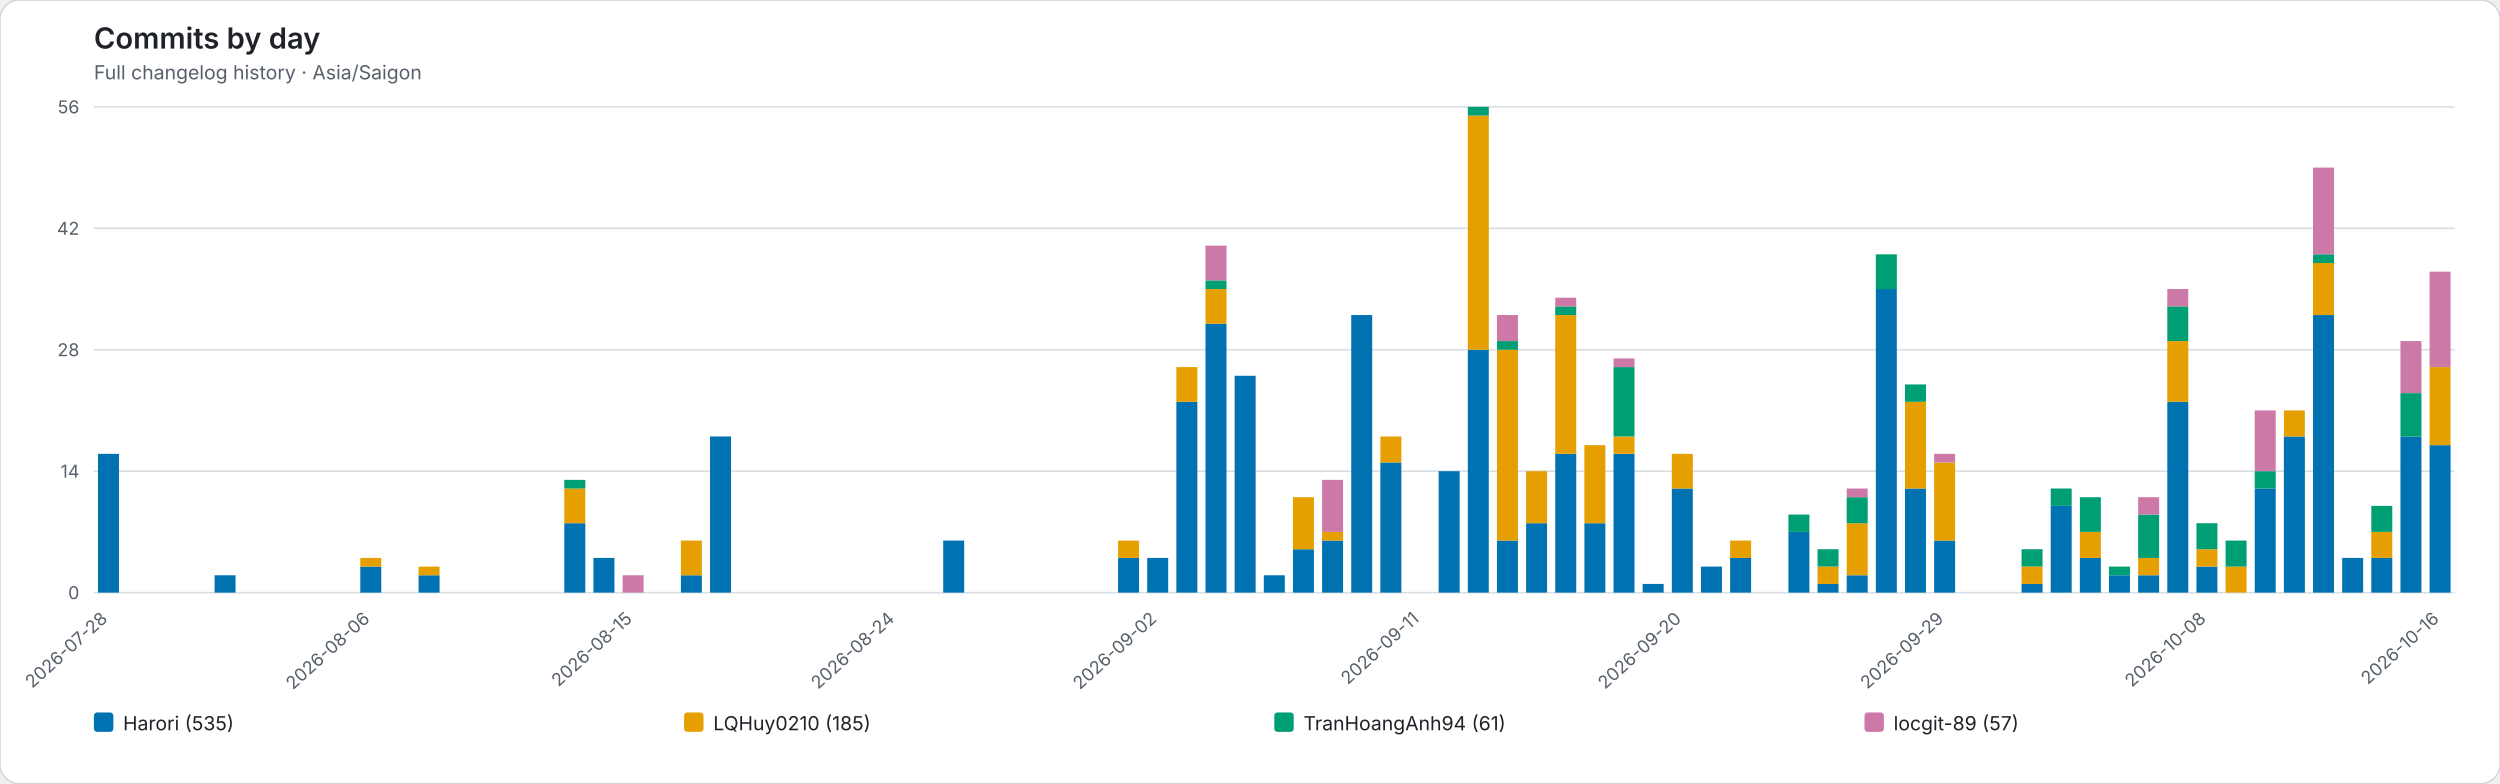
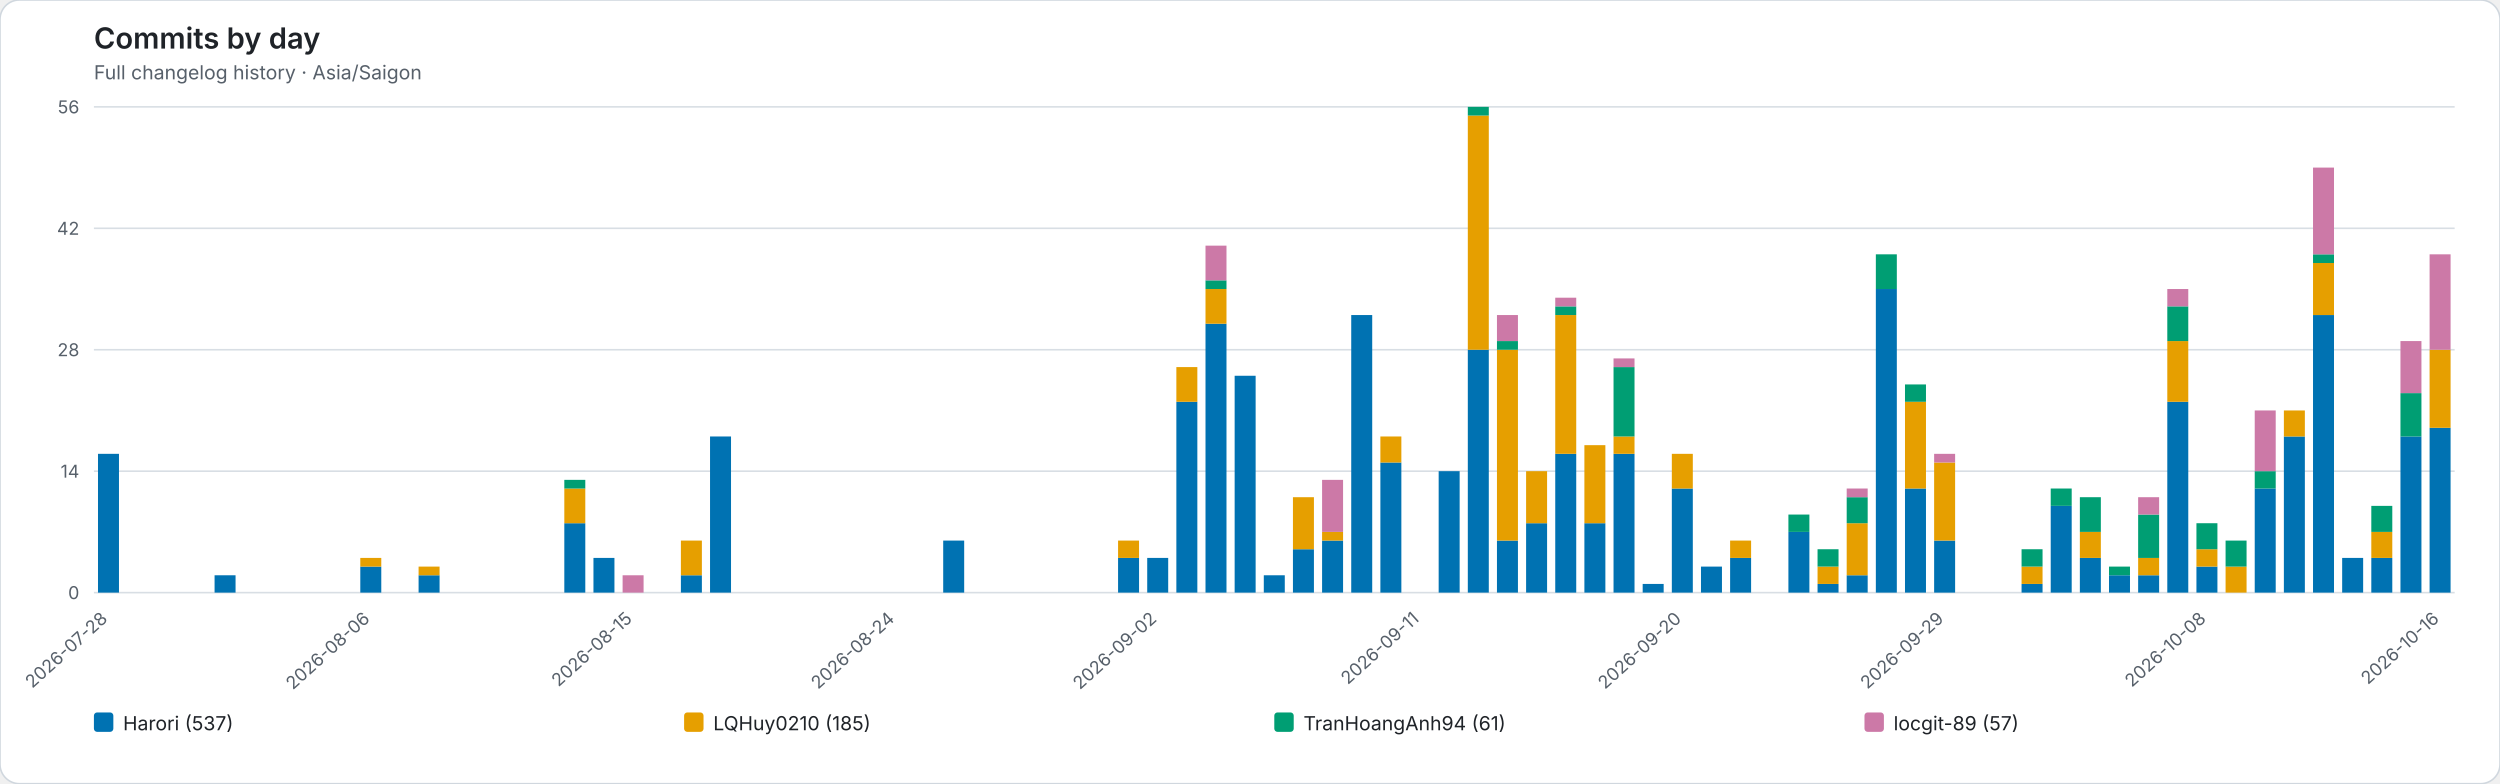
<svg xmlns="http://www.w3.org/2000/svg" role="img" viewBox="0 0 1544 484">
  <rect width="1544" height="484" rx="12" fill="#ffffff" stroke="#d0d7de" />
  <style>text{font-family:system-ui,-apple-system,BlinkMacSystemFont,"Segoe UI",sans-serif}.axis{fill:#57606a;font-size:11px}.heading{fill:#1f2328;font-size:18px;font-weight:600}.subheading{fill:#57606a;font-size:12px}.grid{stroke:#d8dee4;stroke-width:1}.legend{fill:#1f2328;font-size:12px}</style>
  <text class="heading" x="58" y="30">Commits by day</text>
  <text class="subheading" x="58" y="49">Full changelog history · Asia/Saigon</text>
  <line class="grid" x1="58" y1="366.00" x2="1516" y2="366.00" />
  <text class="axis" x="49" y="370.00" text-anchor="end">0</text>
  <line class="grid" x1="58" y1="291.00" x2="1516" y2="291.00" />
  <text class="axis" x="49" y="295.00" text-anchor="end">14</text>
  <line class="grid" x1="58" y1="216.00" x2="1516" y2="216.00" />
  <text class="axis" x="49" y="220.00" text-anchor="end">28</text>
  <line class="grid" x1="58" y1="141.00" x2="1516" y2="141.00" />
  <text class="axis" x="49" y="145.00" text-anchor="end">42</text>
  <line class="grid" x1="58" y1="66.00" x2="1516" y2="66.00" />
  <text class="axis" x="49" y="70.00" text-anchor="end">56</text>
  <g data-date="2026-07-28">
    <rect x="60.52" y="280.29" width="12.96" height="85.71" fill="#0072B2" />
  </g>
  <text class="axis" x="67.00" y="383" text-anchor="end" transform="rotate(-42 67.00 383)">2026-07-28</text>
  <g data-date="2026-07-29">
  </g>
  <g data-date="2026-07-30">
  </g>
  <g data-date="2026-07-31">
  </g>
  <g data-date="2026-08-01">
    <rect x="132.52" y="355.29" width="12.96" height="10.71" fill="#0072B2" />
  </g>
  <g data-date="2026-08-02">
  </g>
  <g data-date="2026-08-03">
  </g>
  <g data-date="2026-08-04">
  </g>
  <g data-date="2026-08-05">
  </g>
  <g data-date="2026-08-06">
    <rect x="222.52" y="349.93" width="12.96" height="16.07" fill="#0072B2" />
    <rect x="222.52" y="344.57" width="12.96" height="5.36" fill="#E69F00" />
  </g>
  <text class="axis" x="229.00" y="383" text-anchor="end" transform="rotate(-42 229.00 383)">2026-08-06</text>
  <g data-date="2026-08-07">
  </g>
  <g data-date="2026-08-08">
    <rect x="258.52" y="355.29" width="12.96" height="10.71" fill="#0072B2" />
    <rect x="258.52" y="349.93" width="12.96" height="5.36" fill="#E69F00" />
  </g>
  <g data-date="2026-08-09">
  </g>
  <g data-date="2026-08-10">
  </g>
  <g data-date="2026-08-11">
  </g>
  <g data-date="2026-08-12">
  </g>
  <g data-date="2026-08-13">
    <rect x="348.52" y="323.14" width="12.96" height="42.86" fill="#0072B2" />
    <rect x="348.52" y="301.71" width="12.96" height="21.43" fill="#E69F00" />
    <rect x="348.52" y="296.36" width="12.96" height="5.36" fill="#009E73" />
  </g>
  <g data-date="2026-08-14">
    <rect x="366.52" y="344.57" width="12.96" height="21.43" fill="#0072B2" />
  </g>
  <g data-date="2026-08-15">
    <rect x="384.52" y="355.29" width="12.96" height="10.71" fill="#CC79A7" />
  </g>
  <text class="axis" x="391.00" y="383" text-anchor="end" transform="rotate(-42 391.00 383)">2026-08-15</text>
  <g data-date="2026-08-16">
  </g>
  <g data-date="2026-08-17">
    <rect x="420.52" y="355.29" width="12.96" height="10.71" fill="#0072B2" />
    <rect x="420.52" y="333.86" width="12.96" height="21.43" fill="#E69F00" />
  </g>
  <g data-date="2026-08-18">
    <rect x="438.52" y="269.57" width="12.96" height="96.43" fill="#0072B2" />
  </g>
  <g data-date="2026-08-19">
  </g>
  <g data-date="2026-08-20">
  </g>
  <g data-date="2026-08-21">
  </g>
  <g data-date="2026-08-22">
  </g>
  <g data-date="2026-08-23">
  </g>
  <g data-date="2026-08-24">
  </g>
  <text class="axis" x="553.00" y="383" text-anchor="end" transform="rotate(-42 553.00 383)">2026-08-24</text>
  <g data-date="2026-08-25">
  </g>
  <g data-date="2026-08-26">
    <rect x="582.52" y="333.86" width="12.96" height="32.14" fill="#0072B2" />
  </g>
  <g data-date="2026-08-27">
  </g>
  <g data-date="2026-08-28">
  </g>
  <g data-date="2026-08-29">
  </g>
  <g data-date="2026-08-30">
  </g>
  <g data-date="2026-08-31">
  </g>
  <g data-date="2026-09-01">
    <rect x="690.52" y="344.57" width="12.96" height="21.43" fill="#0072B2" />
    <rect x="690.52" y="333.86" width="12.96" height="10.71" fill="#E69F00" />
  </g>
  <g data-date="2026-09-02">
    <rect x="708.52" y="344.57" width="12.96" height="21.43" fill="#0072B2" />
  </g>
  <text class="axis" x="715.00" y="383" text-anchor="end" transform="rotate(-42 715.00 383)">2026-09-02</text>
  <g data-date="2026-09-03">
    <rect x="726.52" y="248.14" width="12.96" height="117.86" fill="#0072B2" />
    <rect x="726.52" y="226.71" width="12.96" height="21.43" fill="#E69F00" />
  </g>
  <g data-date="2026-09-04">
    <rect x="744.52" y="199.93" width="12.96" height="166.07" fill="#0072B2" />
    <rect x="744.52" y="178.50" width="12.96" height="21.43" fill="#E69F00" />
    <rect x="744.52" y="173.14" width="12.96" height="5.36" fill="#009E73" />
    <rect x="744.52" y="151.71" width="12.96" height="21.43" fill="#CC79A7" />
  </g>
  <g data-date="2026-09-05">
    <rect x="762.52" y="232.07" width="12.96" height="133.93" fill="#0072B2" />
  </g>
  <g data-date="2026-09-06">
    <rect x="780.52" y="355.29" width="12.96" height="10.71" fill="#0072B2" />
  </g>
  <g data-date="2026-09-07">
    <rect x="798.52" y="339.21" width="12.96" height="26.79" fill="#0072B2" />
    <rect x="798.52" y="307.07" width="12.96" height="32.14" fill="#E69F00" />
  </g>
  <g data-date="2026-09-08">
    <rect x="816.52" y="333.86" width="12.96" height="32.14" fill="#0072B2" />
    <rect x="816.52" y="328.50" width="12.96" height="5.36" fill="#E69F00" />
    <rect x="816.52" y="296.36" width="12.96" height="32.14" fill="#CC79A7" />
  </g>
  <g data-date="2026-09-09">
    <rect x="834.52" y="194.57" width="12.96" height="171.43" fill="#0072B2" />
  </g>
  <g data-date="2026-09-10">
    <rect x="852.52" y="285.64" width="12.96" height="80.36" fill="#0072B2" />
    <rect x="852.52" y="269.57" width="12.96" height="16.07" fill="#E69F00" />
  </g>
  <g data-date="2026-09-11">
  </g>
  <text class="axis" x="877.00" y="383" text-anchor="end" transform="rotate(-42 877.00 383)">2026-09-11</text>
  <g data-date="2026-09-12">
    <rect x="888.52" y="291.00" width="12.96" height="75.00" fill="#0072B2" />
  </g>
  <g data-date="2026-09-13">
    <rect x="906.52" y="216.00" width="12.96" height="150.00" fill="#0072B2" />
    <rect x="906.52" y="71.36" width="12.96" height="144.64" fill="#E69F00" />
    <rect x="906.52" y="66.00" width="12.96" height="5.36" fill="#009E73" />
  </g>
  <g data-date="2026-09-14">
    <rect x="924.52" y="333.86" width="12.96" height="32.14" fill="#0072B2" />
    <rect x="924.52" y="216.00" width="12.96" height="117.86" fill="#E69F00" />
    <rect x="924.52" y="210.64" width="12.96" height="5.36" fill="#009E73" />
    <rect x="924.52" y="194.57" width="12.96" height="16.07" fill="#CC79A7" />
  </g>
  <g data-date="2026-09-15">
    <rect x="942.52" y="323.14" width="12.96" height="42.86" fill="#0072B2" />
    <rect x="942.52" y="291.00" width="12.96" height="32.14" fill="#E69F00" />
  </g>
  <g data-date="2026-09-16">
    <rect x="960.52" y="280.29" width="12.96" height="85.71" fill="#0072B2" />
    <rect x="960.52" y="194.57" width="12.96" height="85.71" fill="#E69F00" />
    <rect x="960.52" y="189.21" width="12.96" height="5.36" fill="#009E73" />
    <rect x="960.52" y="183.86" width="12.96" height="5.36" fill="#CC79A7" />
  </g>
  <g data-date="2026-09-17">
    <rect x="978.52" y="323.14" width="12.96" height="42.86" fill="#0072B2" />
    <rect x="978.52" y="274.93" width="12.96" height="48.21" fill="#E69F00" />
  </g>
  <g data-date="2026-09-18">
    <rect x="996.52" y="280.29" width="12.96" height="85.71" fill="#0072B2" />
    <rect x="996.52" y="269.57" width="12.96" height="10.71" fill="#E69F00" />
    <rect x="996.52" y="226.71" width="12.96" height="42.86" fill="#009E73" />
    <rect x="996.52" y="221.36" width="12.96" height="5.36" fill="#CC79A7" />
  </g>
  <g data-date="2026-09-19">
    <rect x="1014.52" y="360.64" width="12.96" height="5.36" fill="#0072B2" />
  </g>
  <g data-date="2026-09-20">
    <rect x="1032.52" y="301.71" width="12.96" height="64.29" fill="#0072B2" />
    <rect x="1032.52" y="280.29" width="12.96" height="21.43" fill="#E69F00" />
  </g>
  <text class="axis" x="1039.00" y="383" text-anchor="end" transform="rotate(-42 1039.00 383)">2026-09-20</text>
  <g data-date="2026-09-21">
    <rect x="1050.52" y="349.93" width="12.96" height="16.07" fill="#0072B2" />
  </g>
  <g data-date="2026-09-22">
    <rect x="1068.52" y="344.57" width="12.96" height="21.43" fill="#0072B2" />
    <rect x="1068.52" y="333.86" width="12.96" height="10.71" fill="#E69F00" />
  </g>
  <g data-date="2026-09-23">
  </g>
  <g data-date="2026-09-24">
    <rect x="1104.52" y="328.50" width="12.96" height="37.50" fill="#0072B2" />
    <rect x="1104.52" y="317.79" width="12.96" height="10.71" fill="#009E73" />
  </g>
  <g data-date="2026-09-25">
    <rect x="1122.52" y="360.64" width="12.96" height="5.36" fill="#0072B2" />
    <rect x="1122.52" y="349.93" width="12.96" height="10.71" fill="#E69F00" />
    <rect x="1122.52" y="339.21" width="12.96" height="10.71" fill="#009E73" />
  </g>
  <g data-date="2026-09-26">
    <rect x="1140.52" y="355.29" width="12.96" height="10.71" fill="#0072B2" />
    <rect x="1140.52" y="323.14" width="12.96" height="32.14" fill="#E69F00" />
    <rect x="1140.52" y="307.07" width="12.96" height="16.07" fill="#009E73" />
    <rect x="1140.52" y="301.71" width="12.96" height="5.36" fill="#CC79A7" />
  </g>
  <g data-date="2026-09-27">
    <rect x="1158.52" y="178.50" width="12.96" height="187.50" fill="#0072B2" />
    <rect x="1158.52" y="157.07" width="12.96" height="21.43" fill="#009E73" />
  </g>
  <g data-date="2026-09-28">
    <rect x="1176.52" y="301.71" width="12.96" height="64.29" fill="#0072B2" />
    <rect x="1176.52" y="248.14" width="12.96" height="53.57" fill="#E69F00" />
    <rect x="1176.52" y="237.43" width="12.96" height="10.71" fill="#009E73" />
  </g>
  <g data-date="2026-09-29">
    <rect x="1194.52" y="333.86" width="12.96" height="32.14" fill="#0072B2" />
    <rect x="1194.52" y="285.64" width="12.96" height="48.21" fill="#E69F00" />
    <rect x="1194.52" y="280.29" width="12.96" height="5.36" fill="#CC79A7" />
  </g>
  <text class="axis" x="1201.00" y="383" text-anchor="end" transform="rotate(-42 1201.00 383)">2026-09-29</text>
  <g data-date="2026-09-30">
  </g>
  <g data-date="2026-10-01">
  </g>
  <g data-date="2026-10-02">
    <rect x="1248.52" y="360.64" width="12.96" height="5.36" fill="#0072B2" />
    <rect x="1248.52" y="349.93" width="12.96" height="10.71" fill="#E69F00" />
    <rect x="1248.52" y="339.21" width="12.96" height="10.71" fill="#009E73" />
  </g>
  <g data-date="2026-10-03">
    <rect x="1266.52" y="312.43" width="12.96" height="53.57" fill="#0072B2" />
    <rect x="1266.52" y="301.71" width="12.96" height="10.71" fill="#009E73" />
  </g>
  <g data-date="2026-10-04">
    <rect x="1284.52" y="344.57" width="12.96" height="21.43" fill="#0072B2" />
    <rect x="1284.52" y="328.50" width="12.96" height="16.07" fill="#E69F00" />
    <rect x="1284.52" y="307.07" width="12.96" height="21.43" fill="#009E73" />
  </g>
  <g data-date="2026-10-05">
    <rect x="1302.52" y="355.29" width="12.96" height="10.71" fill="#0072B2" />
    <rect x="1302.52" y="349.93" width="12.96" height="5.36" fill="#009E73" />
  </g>
  <g data-date="2026-10-06">
    <rect x="1320.52" y="355.29" width="12.96" height="10.71" fill="#0072B2" />
    <rect x="1320.52" y="344.57" width="12.96" height="10.71" fill="#E69F00" />
    <rect x="1320.52" y="317.79" width="12.96" height="26.79" fill="#009E73" />
    <rect x="1320.52" y="307.07" width="12.96" height="10.71" fill="#CC79A7" />
  </g>
  <g data-date="2026-10-07">
    <rect x="1338.52" y="248.14" width="12.96" height="117.86" fill="#0072B2" />
    <rect x="1338.52" y="210.64" width="12.96" height="37.50" fill="#E69F00" />
    <rect x="1338.52" y="189.21" width="12.96" height="21.43" fill="#009E73" />
    <rect x="1338.52" y="178.50" width="12.96" height="10.71" fill="#CC79A7" />
  </g>
  <g data-date="2026-10-08">
    <rect x="1356.52" y="349.93" width="12.96" height="16.07" fill="#0072B2" />
    <rect x="1356.52" y="339.21" width="12.96" height="10.71" fill="#E69F00" />
    <rect x="1356.52" y="323.14" width="12.96" height="16.07" fill="#009E73" />
  </g>
  <text class="axis" x="1363.00" y="383" text-anchor="end" transform="rotate(-42 1363.00 383)">2026-10-08</text>
  <g data-date="2026-10-09">
    <rect x="1374.52" y="349.93" width="12.96" height="16.07" fill="#E69F00" />
    <rect x="1374.52" y="333.86" width="12.96" height="16.07" fill="#009E73" />
  </g>
  <g data-date="2026-10-10">
    <rect x="1392.52" y="301.71" width="12.96" height="64.29" fill="#0072B2" />
    <rect x="1392.52" y="291.00" width="12.96" height="10.71" fill="#009E73" />
    <rect x="1392.52" y="253.50" width="12.96" height="37.50" fill="#CC79A7" />
  </g>
  <g data-date="2026-10-11">
    <rect x="1410.52" y="269.57" width="12.96" height="96.43" fill="#0072B2" />
    <rect x="1410.52" y="253.50" width="12.96" height="16.07" fill="#E69F00" />
  </g>
  <g data-date="2026-10-12">
    <rect x="1428.52" y="194.57" width="12.96" height="171.43" fill="#0072B2" />
    <rect x="1428.52" y="162.43" width="12.96" height="32.14" fill="#E69F00" />
    <rect x="1428.52" y="157.07" width="12.96" height="5.36" fill="#009E73" />
    <rect x="1428.52" y="103.50" width="12.96" height="53.57" fill="#CC79A7" />
  </g>
  <g data-date="2026-10-13">
    <rect x="1446.52" y="344.57" width="12.96" height="21.43" fill="#0072B2" />
  </g>
  <g data-date="2026-10-14">
    <rect x="1464.52" y="344.57" width="12.96" height="21.43" fill="#0072B2" />
    <rect x="1464.52" y="328.50" width="12.96" height="16.07" fill="#E69F00" />
    <rect x="1464.52" y="312.43" width="12.96" height="16.07" fill="#009E73" />
  </g>
  <g data-date="2026-10-15">
    <rect x="1482.52" y="269.57" width="12.96" height="96.43" fill="#0072B2" />
    <rect x="1482.52" y="242.79" width="12.96" height="26.79" fill="#009E73" />
    <rect x="1482.52" y="210.64" width="12.96" height="32.14" fill="#CC79A7" />
  </g>
  <g data-date="2026-10-16">
-     <rect x="1500.52" y="274.93" width="12.96" height="91.07" fill="#0072B2" />
-     <rect x="1500.52" y="226.71" width="12.96" height="48.21" fill="#E69F00" />
-     <rect x="1500.52" y="167.79" width="12.96" height="58.93" fill="#CC79A7" />
+     <rect x="1500.52" y="264.21" width="12.96" height="101.79" fill="#0072B2" />
+     <rect x="1500.52" y="216.00" width="12.96" height="48.21" fill="#E69F00" />
+     <rect x="1500.52" y="157.07" width="12.96" height="58.93" fill="#CC79A7" />
  </g>
  <text class="axis" x="1507.00" y="383" text-anchor="end" transform="rotate(-42 1507.00 383)">2026-10-16</text>
  <rect x="58.00" y="440" width="12" height="12" rx="2" fill="#0072B2" />
-   <text class="legend" x="76.00" y="451">Harori (535)</text>
+   <text class="legend" x="76.00" y="451">Harori (537)</text>
  <rect x="422.50" y="440" width="12" height="12" rx="2" fill="#E69F00" />
  <text class="legend" x="440.50" y="451">LQHuy0210 (185)</text>
  <rect x="787.00" y="440" width="12" height="12" rx="2" fill="#009E73" />
  <text class="legend" x="805.00" y="451">TranHoangAnh94 (61)</text>
  <rect x="1151.50" y="440" width="12" height="12" rx="2" fill="#CC79A7" />
  <text class="legend" x="1169.50" y="451">locgit-89 (57)</text>
</svg>
